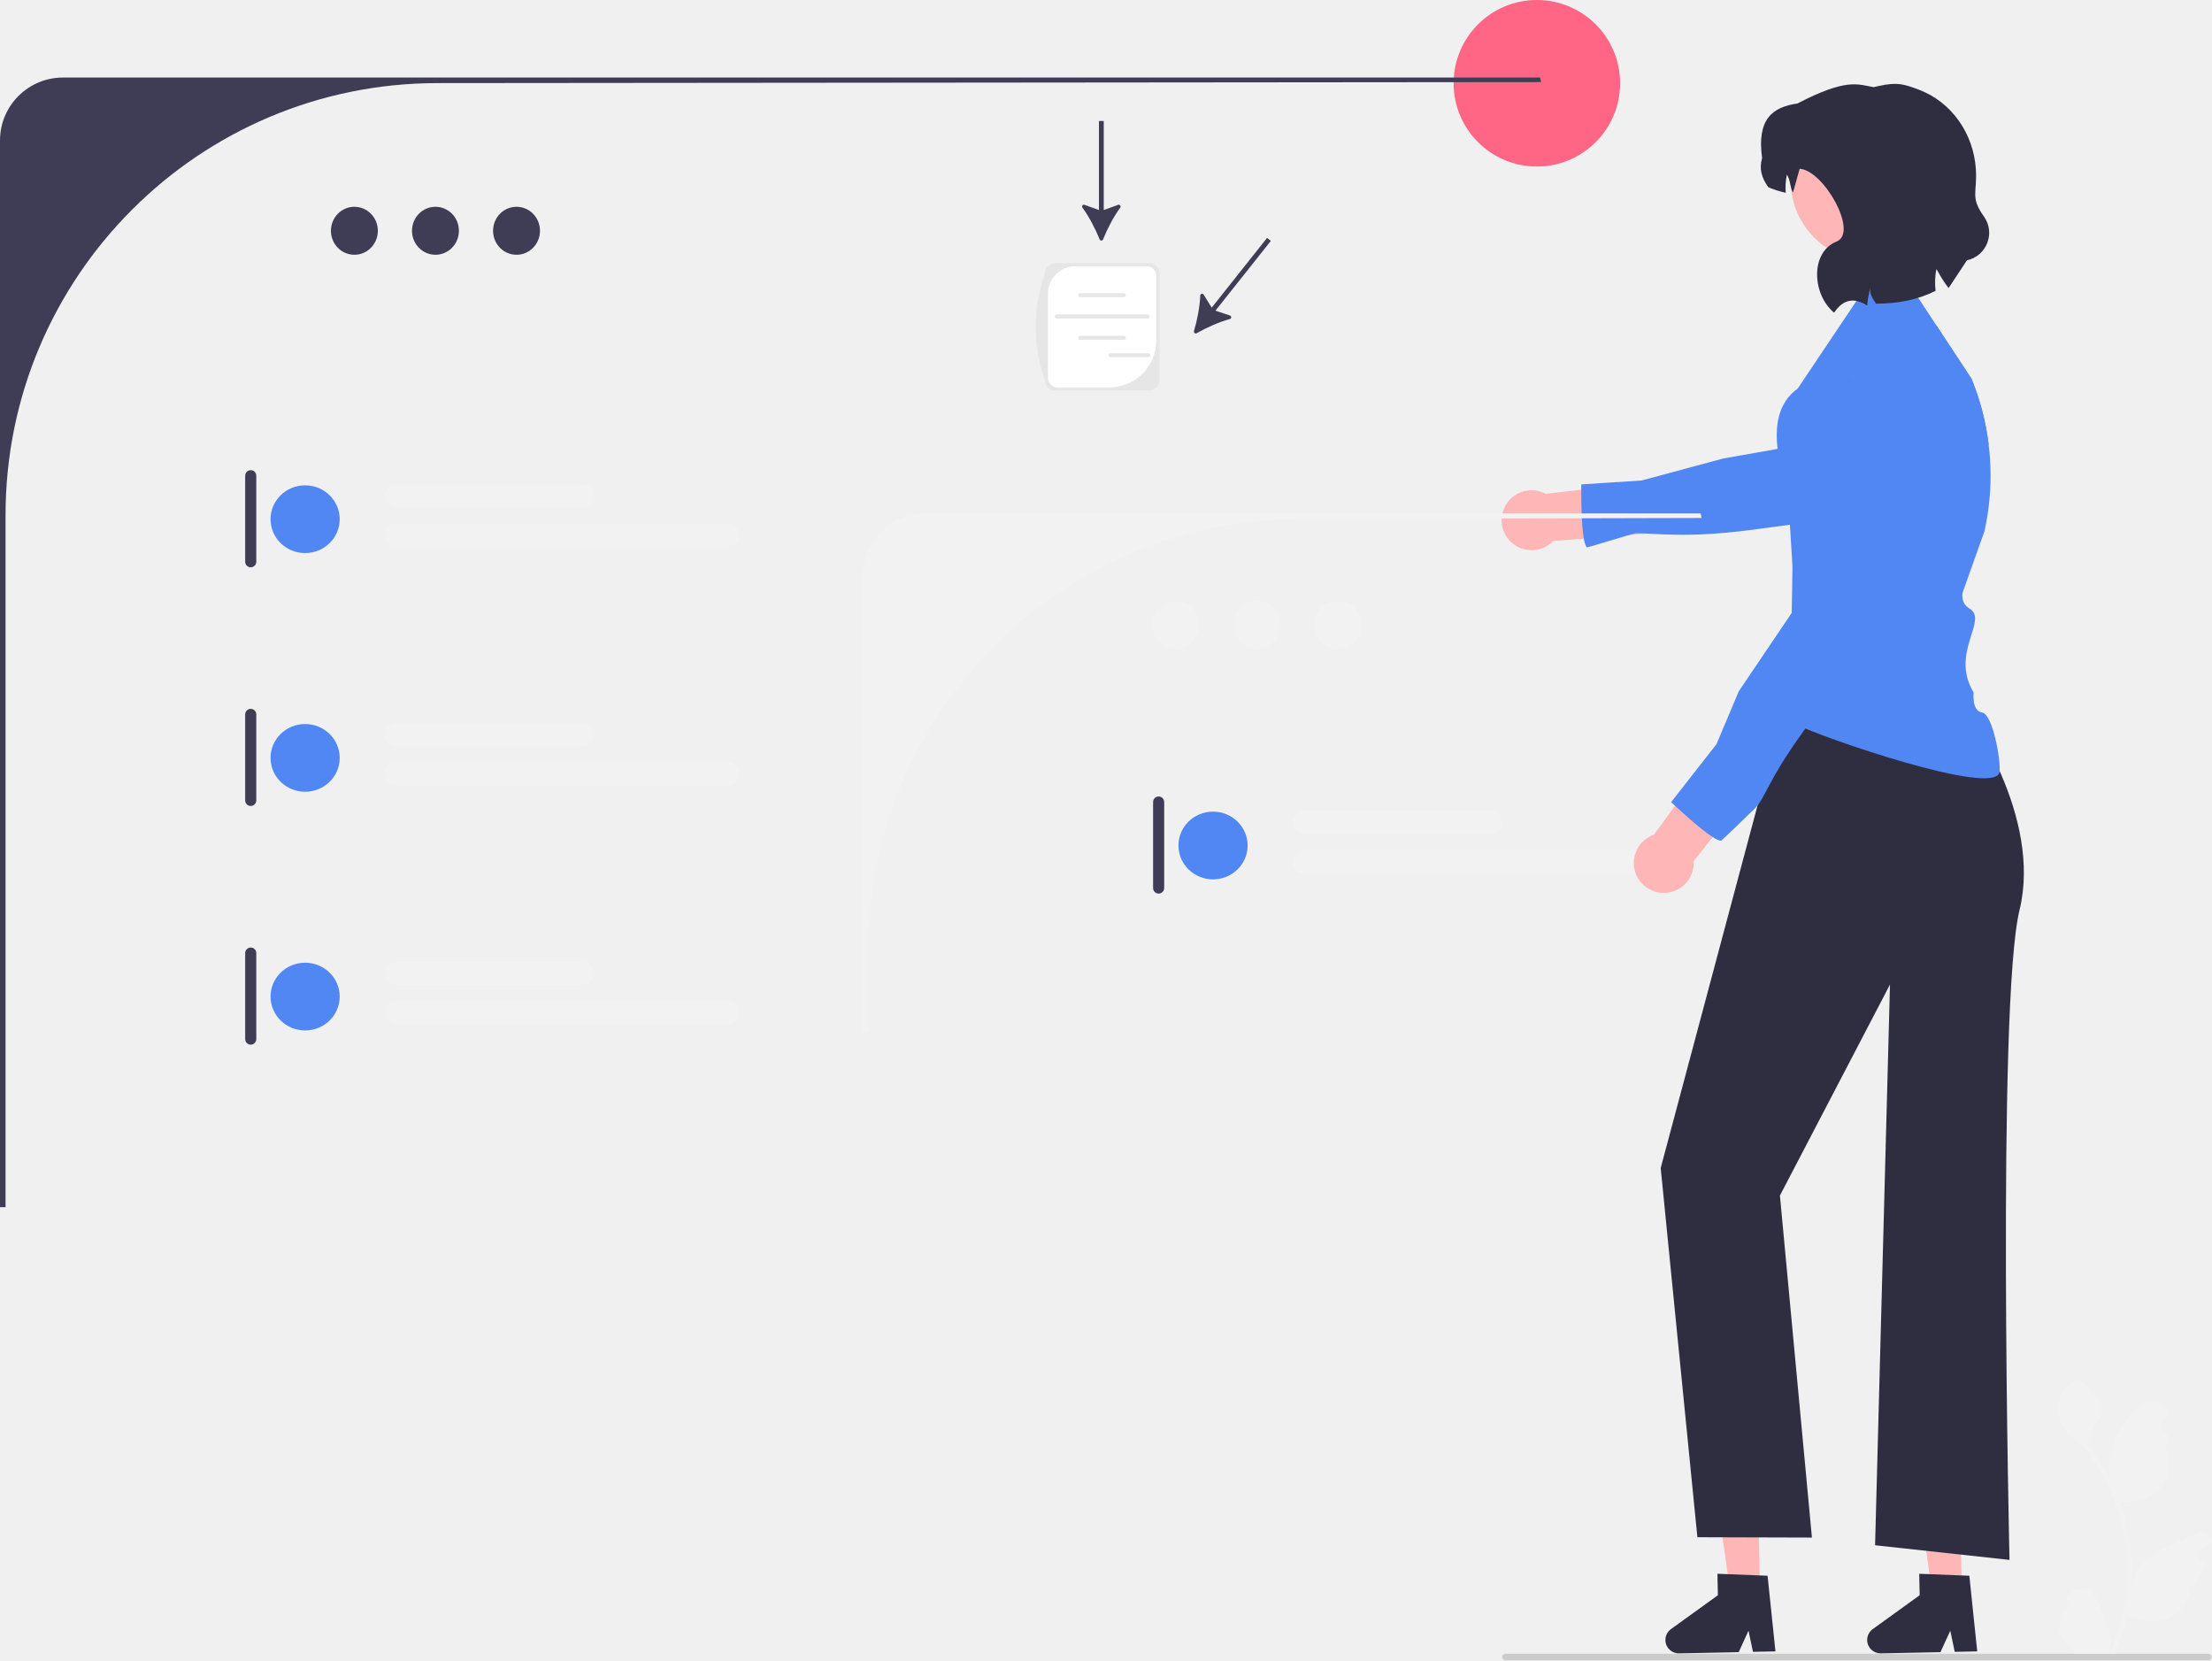
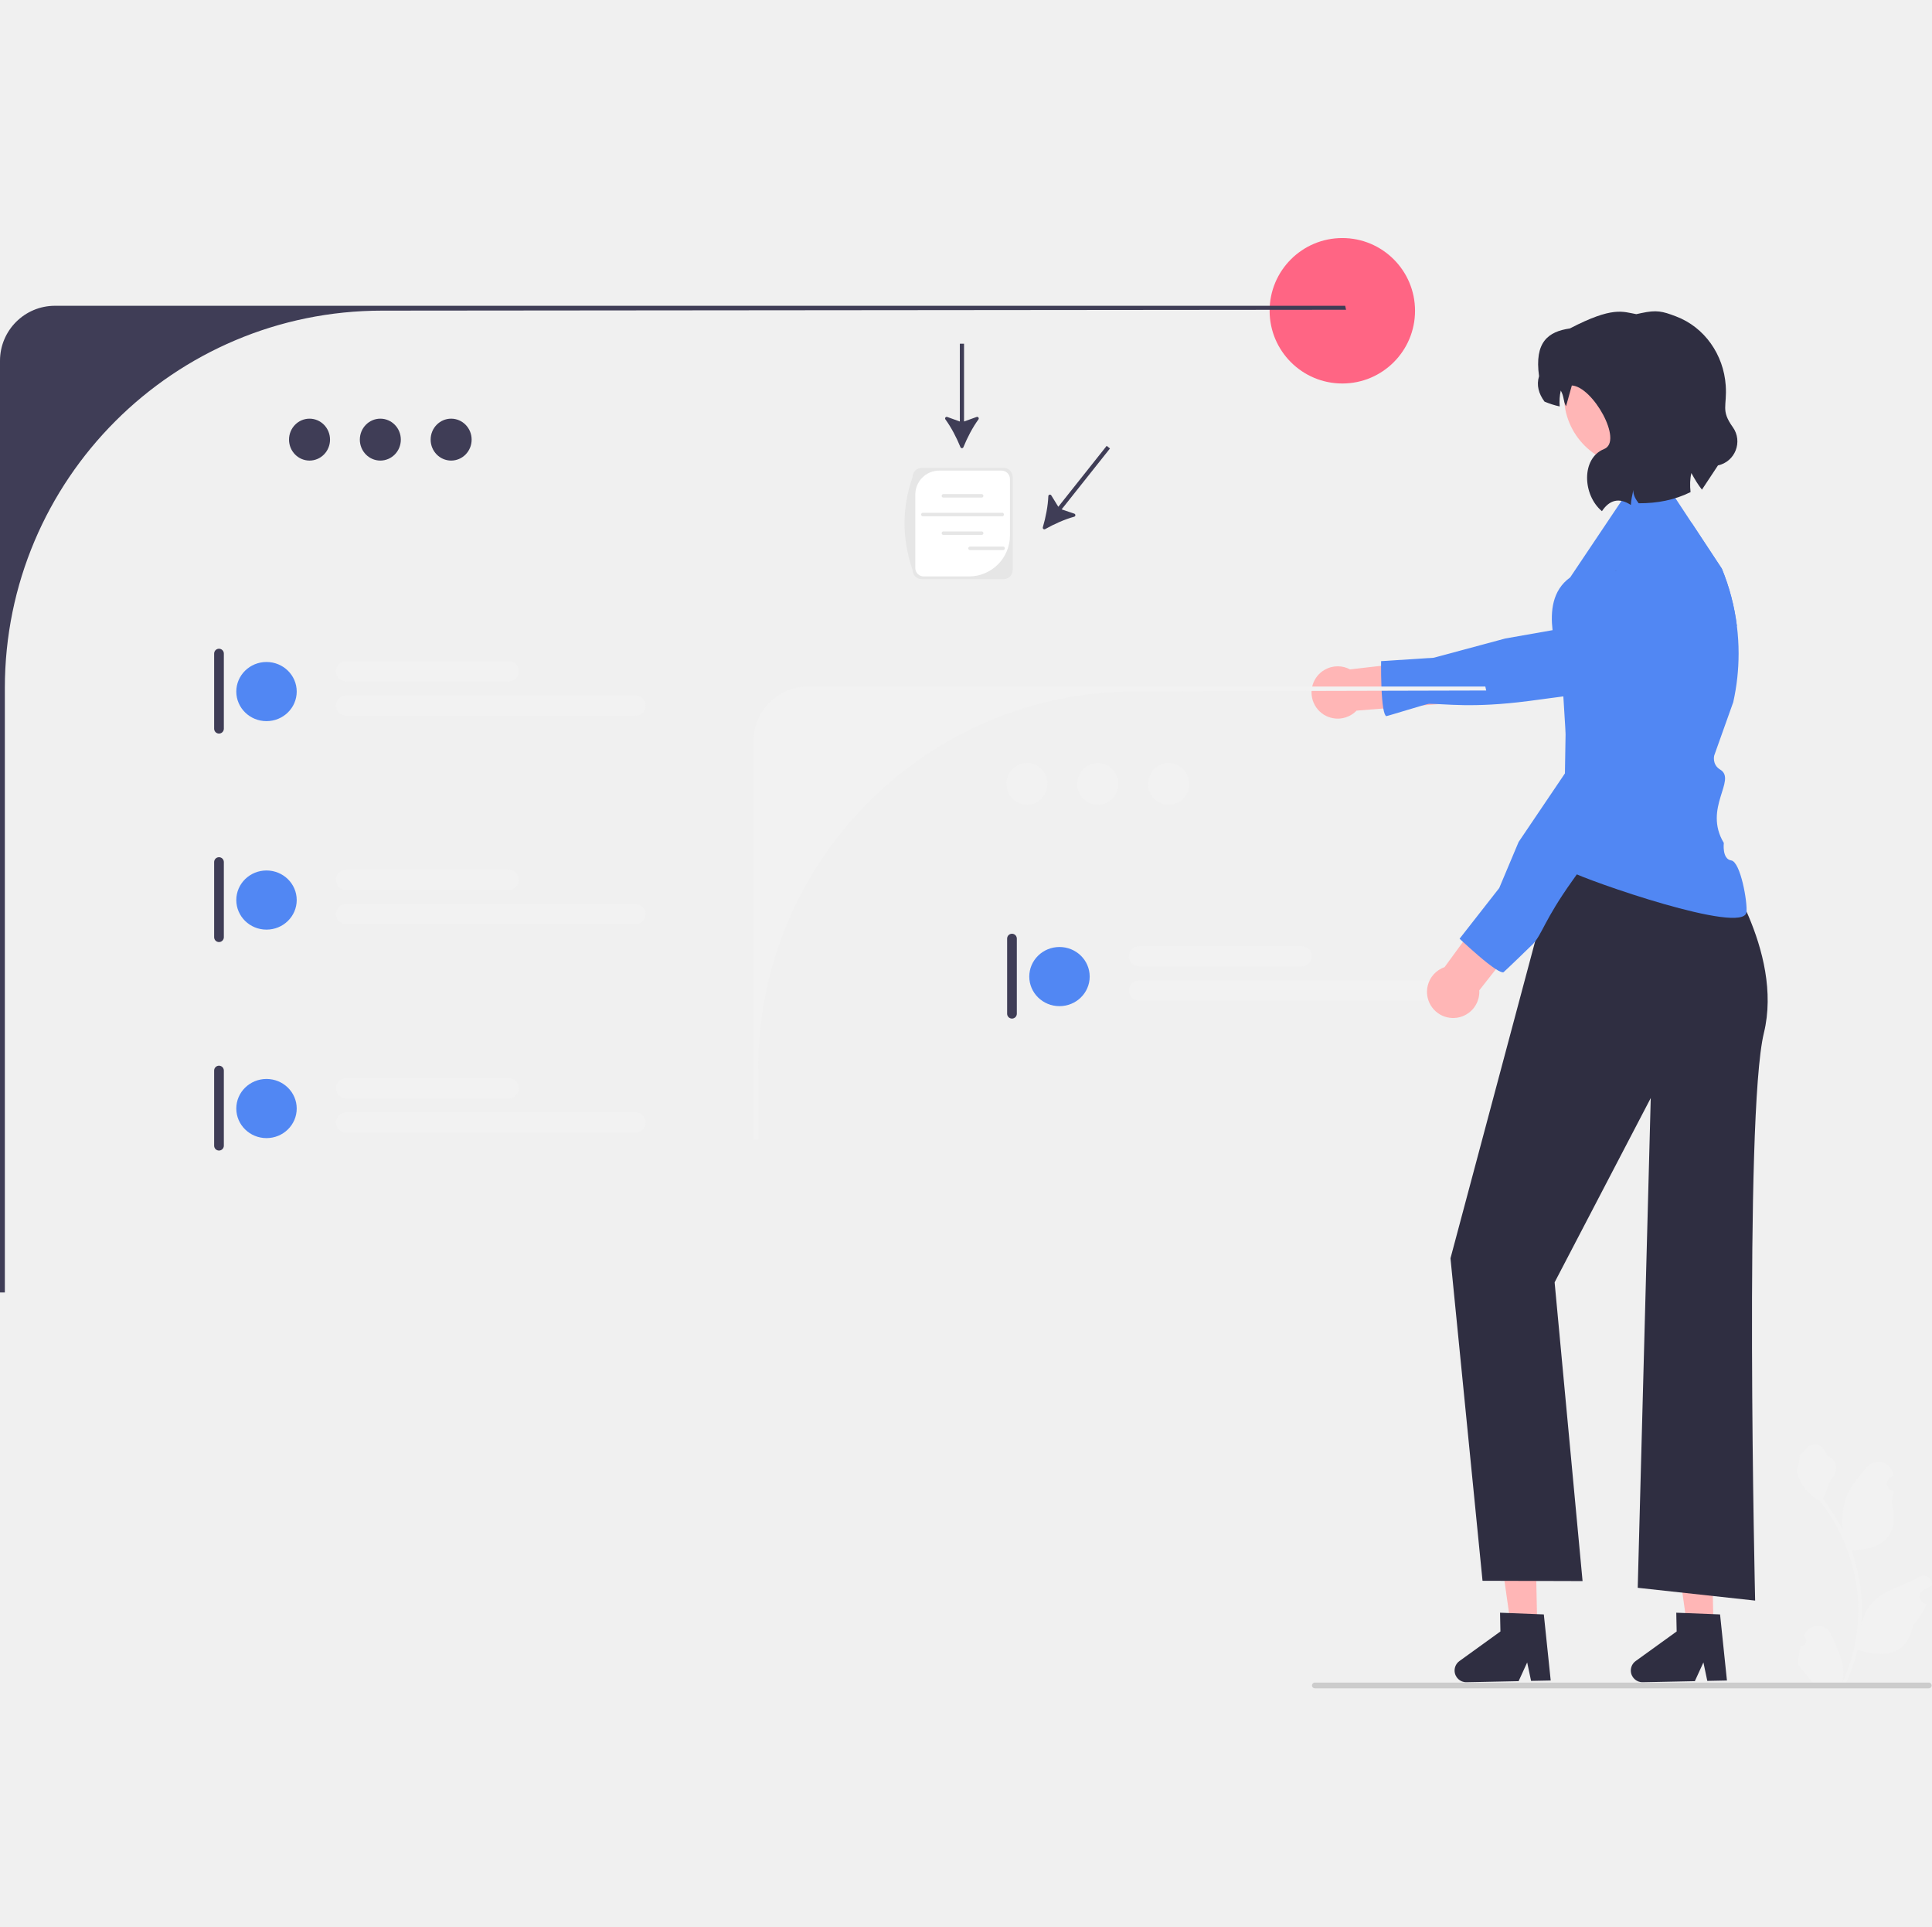
- <svg xmlns="http://www.w3.org/2000/svg" width="797.116" height="598.245" viewBox="0 0 797.116 598.245">
+ <svg xmlns="http://www.w3.org/2000/svg" width="600.116" height="598.245" viewBox="0 0 797.116 598.245">
  <circle cx="553.824" cy="30" r="30" fill="#ff6584" />
  <g>
    <g>
      <polygon points="634.242 572.816 623.437 573.039 617.414 530.544 633.36 530.214 634.242 572.816" fill="#ffb6b6" />
      <path d="M600.144,591c.058,2.667,2.263,4.783,4.93,4.732l21.481-.447,3.538-7.73,1.604,7.619,8.105-.163-2.842-27.26-2.825-.105-11.522-.458-3.717-.14,.16,7.732-16.911,12.204c-1.286,.929-2.034,2.43-2.001,4.016Z" fill="#2f2e41" />
    </g>
    <g>
      <polygon points="706.953 572.816 696.148 573.039 690.125 530.544 706.071 530.214 706.953 572.816" fill="#ffb6b6" />
      <path d="M672.855,591c.058,2.667,2.263,4.783,4.93,4.732l21.481-.447,3.538-7.73,1.604,7.619,8.105-.163-2.842-27.26-2.825-.105-11.522-.458-3.717-.14,.16,7.732-16.911,12.204c-1.286,.929-2.034,2.43-2.001,4.016Z" fill="#2f2e41" />
    </g>
    <path d="M645.132,246.096l59.491-1.653-3.305,4.958,7.527,7.436s27.176,37.182,18.913,71.059c-8.263,33.877-3.611,234.155-3.611,234.155l-48.444-5.28,5.371-202.021-39.661,76.016,11.532,123.234-41.277-.121-13.22-133.028,46.684-174.755Z" fill="#2f2e41" />
  </g>
  <path d="M396.269,86.267c.224,.552,.997,.552,1.221-0,1.561-3.849,3.784-8.16,6.203-11.455,.387-.527-.147-1.232-.762-1.01l-5.183,1.875V43.591h-1.735v32.086l-5.185-1.875c-.615-.223-1.149,.482-.762,1.01,2.418,3.295,4.641,7.606,6.204,11.455Z" fill="#3f3d56" />
  <path d="M430.26,119.304c-.168,.571,.438,1.052,.956,.759,3.617-2.043,8.039-4.037,11.981-5.113,.631-.172,.652-1.056,.031-1.264l-5.225-1.755,19.955-25.127-1.359-1.079-19.955,25.127-2.894-4.693c-.343-.557-1.2-.337-1.224,.317-.155,4.084-1.095,8.842-2.266,12.829Z" fill="#3f3d56" />
  <g>
    <path d="M556.996,177.929l32.041-3.693,4.664,18.009-34.015,2.699c-.724,.75-1.567,1.408-2.526,1.941-5.212,2.896-11.785,1.018-14.68-4.194-2.896-5.212-1.018-11.785,4.194-14.68,3.324-1.847,7.198-1.745,10.321-.082Z" fill="#ffb6b6" />
    <path d="M710.414,136.39l-12.54-19.03c-2.28,1.81-4.28,3.63-5.79,5.24l-2.6,1.79-8.4,7.51-23.78,21.23-7.91,7.07-8.83,1.55-19.49,3.43-29.516,7.942-21.734,1.408c-.01,.44-.01,1.1-.01,1.92-.01,4.27,.09,12.91,.93,17.62,.29,1.64,.67,2.8,1.17,3.15,.16,.11,16.804-5.088,17.644-5.098,6.77-.01,18.086,1.848,40.916-1.122,13.56-1.78,25.5-3.4,30.52-4.09l.11-.02,3.63-1.76,39.85-19.3,12.03-5.83c-1-8.06-3.07-16.01-6.2-23.61Z" fill="#5187f3" />
  </g>
  <path d="M22.69,27.941C10.159,27.941,0,38.1,0,50.631V434.941H2V185.621C2,99.641,71.7,29.941,157.68,29.941l397.684-.364-.364-1.636H22.69Z" fill="#3f3d56" />
  <ellipse cx="127.706" cy="83.151" rx="8.457" ry="8.645" fill="#3f3d56" />
  <ellipse cx="156.92" cy="83.151" rx="8.457" ry="8.645" fill="#3f3d56" />
  <ellipse cx="186.134" cy="83.151" rx="8.457" ry="8.645" fill="#3f3d56" />
  <g>
    <path d="M333.514,185c-12.531,0-22.69,10.159-22.69,22.69l-0,164.31h2v-29.32c0-85.98,69.7-155.68,155.68-155.68l144.684-.364-.364-1.636-279.31-0Z" fill="#f2f2f2" />
    <g>
      <path d="M417.527,286.973c-1.103,0-2,.897-2,2v31c-0,1.103,.897,2,2,2s2-.897,2-2v-31c0-1.103-.897-2-2-2Z" fill="#3f3d56" />
      <g>
        <ellipse cx="437.128" cy="304.643" rx="12.463" ry="12.201" fill="#5187f3" />
        <path d="M537.041,300.469l-67.085-0c-2.301,0-4.174-1.873-4.174-4.174s1.873-4.174,4.174-4.174l67.085,0c2.301,0,4.174,1.873,4.174,4.174s-1.873,4.174-4.174,4.174Z" fill="#f2f2f2" />
        <path d="M589.395,314.596l-119.438-0c-2.301,0-4.174-1.873-4.174-4.174s1.873-4.174,4.174-4.174l119.438,0c2.301,0,4.174,1.873,4.174,4.174s-1.873,4.174-4.174,4.174Z" fill="#f2f2f2" />
      </g>
    </g>
    <ellipse cx="423.706" cy="225.151" rx="8.457" ry="8.645" fill="#f2f2f2" />
    <ellipse cx="452.92" cy="225.151" rx="8.457" ry="8.645" fill="#f2f2f2" />
    <ellipse cx="482.134" cy="225.151" rx="8.457" ry="8.645" fill="#f2f2f2" />
  </g>
  <path d="M90.354,169.406c-1.103,0-2,.897-2,2v31c0,1.103,.897,2,2,2s2-.897,2-2v-31c0-1.103-.897-2-2-2Z" fill="#3f3d56" />
  <g>
    <ellipse cx="109.955" cy="187.076" rx="12.463" ry="12.201" fill="#5187f3" />
    <path d="M209.868,182.902h-67.085c-2.301,0-4.174-1.872-4.174-4.174s1.872-4.174,4.174-4.174h67.085c2.301,0,4.174,1.872,4.174,4.174s-1.872,4.174-4.174,4.174Z" fill="#f2f2f2" />
    <path d="M262.221,197.029h-119.438c-2.301,0-4.174-1.872-4.174-4.174s1.872-4.174,4.174-4.174h119.438c2.301,0,4.174,1.872,4.174,4.174s-1.872,4.174-4.174,4.174Z" fill="#f2f2f2" />
  </g>
  <path d="M90.354,255.406c-1.103,0-2,.897-2,2v31c0,1.103,.897,2,2,2s2-.897,2-2v-31c0-1.103-.897-2-2-2Z" fill="#3f3d56" />
  <g>
    <ellipse cx="109.955" cy="273.076" rx="12.463" ry="12.201" fill="#5187f3" />
    <path d="M209.868,268.902h-67.085c-2.301,0-4.174-1.872-4.174-4.174s1.872-4.174,4.174-4.174h67.085c2.301,0,4.174,1.872,4.174,4.174s-1.872,4.174-4.174,4.174Z" fill="#f2f2f2" />
    <path d="M262.221,283.029h-119.438c-2.301,0-4.174-1.872-4.174-4.174s1.872-4.174,4.174-4.174h119.438c2.301,0,4.174,1.872,4.174,4.174s-1.872,4.174-4.174,4.174Z" fill="#f2f2f2" />
  </g>
  <g>
    <path d="M90.354,341.406c-1.103,0-2,.897-2,2v31c0,1.103,.897,2,2,2s2-.897,2-2v-31c0-1.103-.897-2-2-2Z" fill="#3f3d56" />
    <g>
      <ellipse cx="109.955" cy="359.076" rx="12.463" ry="12.201" fill="#5187f3" />
      <path d="M209.868,354.902h-67.085c-2.301,0-4.174-1.872-4.174-4.174s1.872-4.174,4.174-4.174h67.085c2.301,0,4.174,1.872,4.174,4.174s-1.872,4.174-4.174,4.174Z" fill="#f2f2f2" />
      <path d="M262.221,369.029h-119.438c-2.301,0-4.174-1.872-4.174-4.174s1.872-4.174,4.174-4.174h119.438c2.301,0,4.174,1.872,4.174,4.174s-1.872,4.174-4.174,4.174Z" fill="#f2f2f2" />
    </g>
  </g>
  <path d="M720.558,278.122c-1.237,9.418-65.35-12.88-73-17-14.31-7.69,.662,.197,.662,.197l-1.662-47.197-1.734-28.122s-.97-7.47-3-17c-.46-2.14-.95-4.62-1.26-7.25-.88-7.59-.21-16.41,7.26-21.75l26.05-38.84,12.83-.75,11.17,16.95,12.54,19.03c3.13,7.6,5.2,15.55,6.2,23.61,.47,3.77,.71,7.57,.71,11.38,0,6.71-.73,13.44-2.21,20.06l-7.85,22.01s-.988,3.725,2.46,5.81c6.996,4.231-7.166,15.862,1.5,30.27,0,0-.81,6.62,3.05,7.2,3.86,.59,6.805,17.426,6.284,21.392Z" fill="#5187f3" />
  <g>
    <path d="M596.004,300.75l19.024-26.046,16.395,8.791-21.093,26.822c.06,1.04-.029,2.107-.288,3.172-1.409,5.794-7.247,9.348-13.041,7.94-5.794-1.409-9.348-7.247-7.94-13.041,.898-3.695,3.601-6.471,6.942-7.639Z" fill="#ffb6b6" />
    <path d="M676.348,136.445c-4.34-3.122-9.424-5.33-15.016-6.31-7.633-1.332-11.914,9.652-13.597,20.364-.774,4.965-1.002,9.874-.736,13.458l-.449,3.135-.263,16.227-.621,37.515-19.108,28.289-8,19-16.348,20.897c.319,.307,.807,.755,1.408,1.317,3.136,2.9,9.536,8.684,13.571,11.264,1.402,.89,2.507,1.396,3.103,1.271,.188-.041,11.699-11.129,12.267-11.749,3.818-4.156,4.57-9.735,16.115-25.947,10.515-14.756,20.769-29.429,24.473-34.739l.068-.095,16.645-54.896,1.514-4.976c1.614-13.628-4.525-26.482-15.024-34.023Z" fill="#5187f3" />
  </g>
  <path d="M666.91,137.268c-.031-.012-.059-.026-.09-.038-.257,.021-.512,.037-.761,.038h.85Z" fill="#2f2e41" />
  <circle cx="674.374" cy="65.071" r="29.088" fill="#ffb6b6" />
  <path d="M634.992,56.986c-1.964-14.101,3.762-18.415,12.72-19.693,17.724-9.211,21.783-6.895,27.402-5.896l2.065-.444c6.337-1.363,8.635-.782,14.271,1.349,11.887,4.482,19.696,15.848,20.56,28.521,.595,8.737-2.144,10.097,2.921,17.192,4.236,5.924,.996,14.238-6.115,15.767l-6.618,10.006c-1.612-2.037-2.9-4.172-4.36-6.847-.576,2.387-.64,5.119-.339,7.858-6.589,3.282-13.783,4.64-21.413,4.607-1.227-1.636-2.327-3.457-2.182-5.509-.424,2.056-.942,4.104-1.031,6.2-4.8-3.091-8.767-2.183-11.935,2.568-8.001-6.631-8.627-21.825,.883-25.631,8.046-3.22-4.646-25.76-13.3-26.22-.056-.003-2.36,8.712-2.442,8.548-1.221-2.442-.663-3.781-2.123-6.456-.48,2.012-.609,4.265-.451,6.559-2.062-.45-4.15-1.109-6.257-1.987-2.444-3.319-3.389-6.796-2.258-10.493Z" fill="#2f2e41" />
  <path d="M742.857,580.912c2.066,.129,3.208-2.437,1.645-3.933l-.155-.618c.02-.05,.041-.099,.062-.148,2.089-4.982,9.17-4.947,11.241,.042,1.839,4.428,4.179,8.864,4.756,13.546,.258,2.067,.142,4.172-.316,6.2,4.308-9.411,6.575-19.687,6.575-30.021,0-2.597-.142-5.193-.433-7.783-.239-2.119-.568-4.224-.995-6.31-2.306-11.277-7.299-22.018-14.5-30.99-3.462-1.892-6.349-4.851-8.093-8.397-.626-1.279-1.117-2.655-1.35-4.056,.394,.052,1.486-5.949,1.188-6.317,.549-.833,1.532-1.247,2.131-2.06,2.982-4.043,7.091-3.337,9.236,2.157,4.582,2.313,4.627,6.148,1.815,9.837-1.789,2.347-2.035,5.522-3.604,8.035,.162,.207,.329,.407,.491,.614,2.961,3.798,5.522,7.88,7.681,12.169-.61-4.766,.291-10.508,1.826-14.21,1.748-4.217,5.025-7.769,7.91-11.415,3.466-4.379,10.573-2.468,11.184,3.083,.006,.054,.012,.107,.017,.161-.429,.242-.848,.499-1.259,.77-2.339,1.547-1.531,5.174,1.241,5.602l.063,.01c-.155,1.544-.42,3.074-.807,4.579,3.702,14.316-4.29,19.53-15.701,19.764-.252,.129-.497,.258-.749,.381,1.156,3.255,2.08,6.594,2.764,9.979,.614,2.99,1.04,6.013,1.279,9.049,.297,3.83,.271,7.68-.052,11.503l.019-.136c.82-4.211,3.107-8.145,6.427-10.87,4.946-4.063,11.933-5.559,17.268-8.824,2.568-1.572,5.859,.459,5.411,3.437l-.022,.143c-.794,.323-1.569,.698-2.319,1.117-.429,.242-.848,.499-1.259,.77-2.339,1.547-1.531,5.174,1.241,5.602l.063,.01c.045,.006,.084,.013,.129,.019-1.363,3.236-3.262,6.239-5.639,8.829-2.315,12.497-12.256,13.683-22.89,10.044h-.006c-1.163,5.064-2.861,10.011-5.044,14.726h-18.02c-.065-.2-.123-.407-.181-.607,1.666,.103,3.346,.006,4.986-.297-1.337-1.641-2.674-3.294-4.011-4.935-.032-.032-.058-.065-.084-.097-.678-.84-1.363-1.673-2.041-2.512l-0-.001c-.042-2.578,.267-5.147,.879-7.64l.001-0Z" fill="#f2f2f2" />
  <path d="M541.306,597.055c0,.66,.53,1.19,1.19,1.19h253.29c.66,0,1.19-.53,1.19-1.19,0-.66-.53-1.19-1.19-1.19h-253.29c-.66,0-1.19,.53-1.19,1.19Z" fill="#ccc" />
  <g>
    <path d="M414.027,140.716h-33.721c-2.094,0-3.797-1.703-3.797-3.797-4.459-13.032-4.37-25.801,0-38.323,0-2.094,1.703-3.797,3.797-3.797h33.721c2.094,0,3.797,1.703,3.797,3.797v38.323c0,2.094-1.703,3.797-3.797,3.797Z" fill="#e6e6e6" />
    <path d="M387.53,95.93c-5.463,0-9.891,4.428-9.891,9.891v30.285c0,1.921,1.557,3.479,3.479,3.479h18.648c9.348,0,16.926-7.578,16.926-16.926v-23.25c0-1.921-1.557-3.479-3.479-3.479h-25.683Z" fill="#fff" />
    <g>
      <path d="M405.019,107.067h-15.788c-.398,0-.722-.324-.722-.722,0-.398,.324-.722,.722-.722h15.788c.398,0,.722,.324,.722,.722s-.324,.722-.722,.722Z" fill="#e6e6e6" />
      <path d="M405.019,122.46h-15.788c-.398,0-.722-.324-.722-.722,0-.398,.324-.722,.722-.722h15.788c.398,0,.722,.324,.722,.722s-.324,.722-.722,.722Z" fill="#e6e6e6" />
      <path d="M413.491,114.769h-32.732c-.398,0-.722-.324-.722-.722,0-.398,.324-.722,.722-.722h32.732c.398,0,.722,.324,.722,.722s-.324,.722-.722,.722Z" fill="#e6e6e6" />
    </g>
    <path d="M413.877,128.718h-13.658c-.398,0-.722-.324-.722-.722,0-.398,.324-.722,.722-.722h13.658c.398,0,.722,.324,.722,.722,0,.398-.324,.722-.722,.722Z" fill="#e6e6e6" />
  </g>
</svg>
